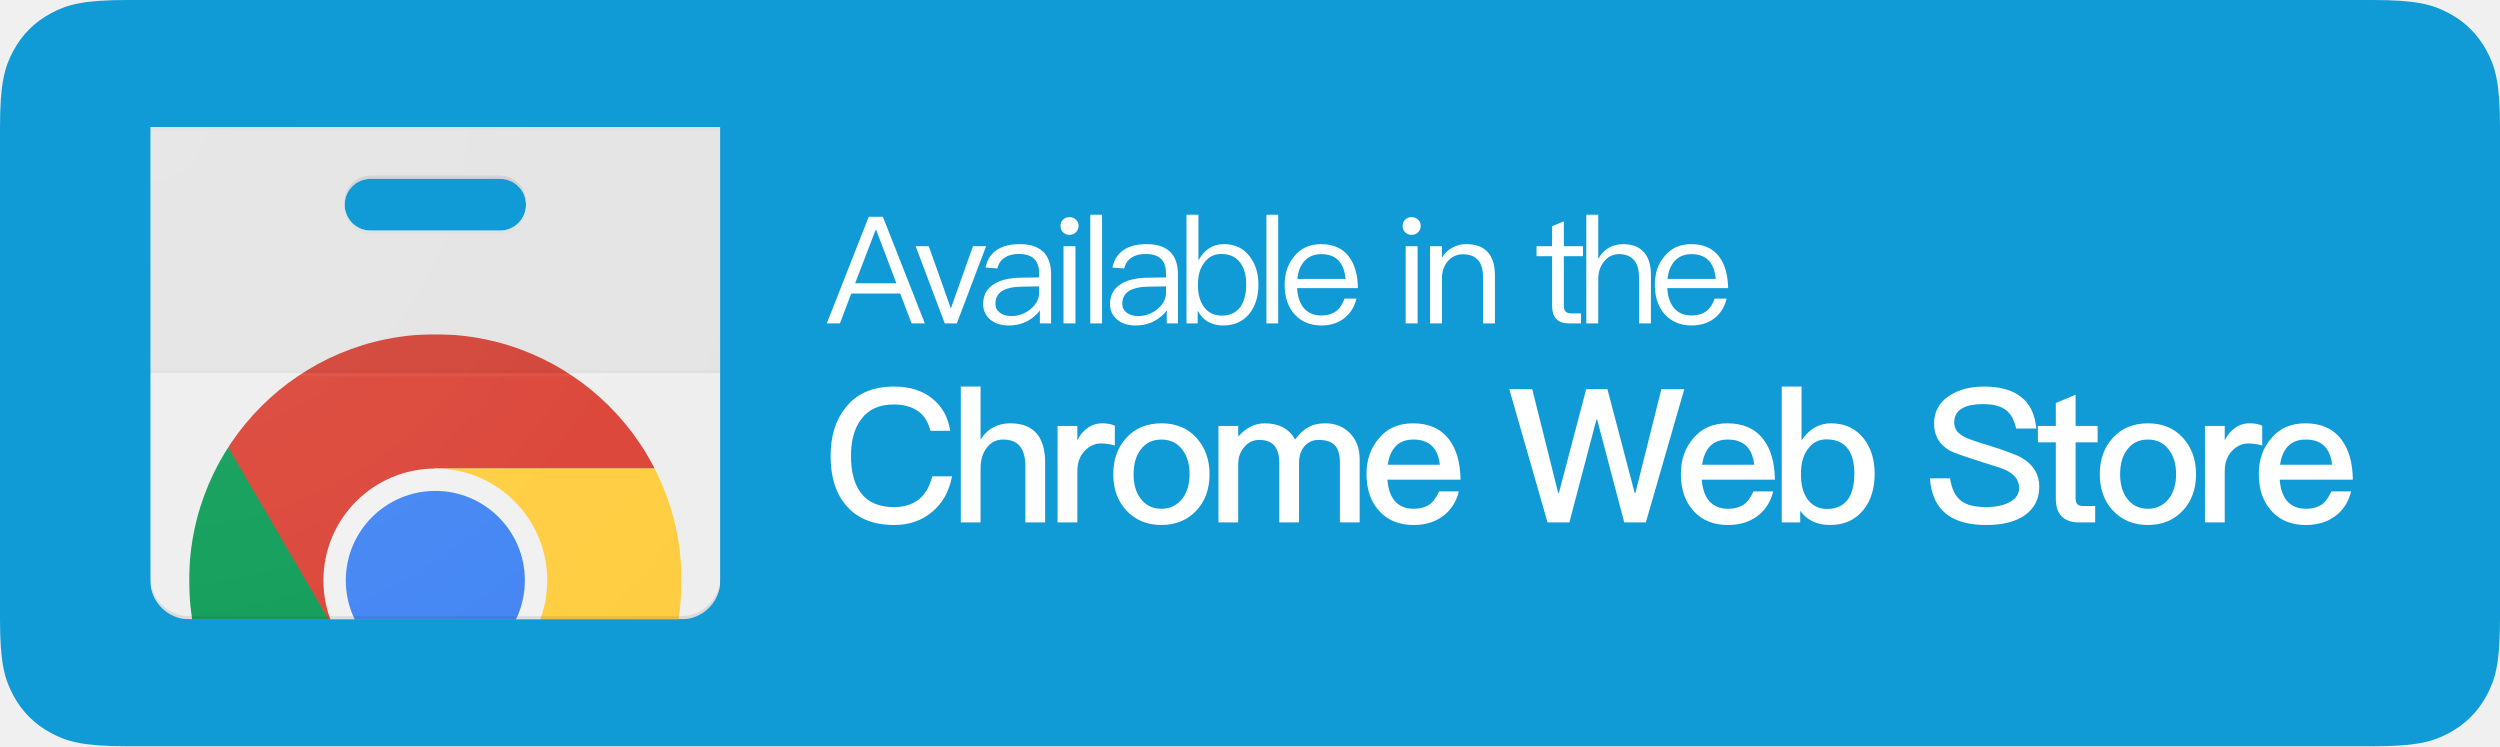
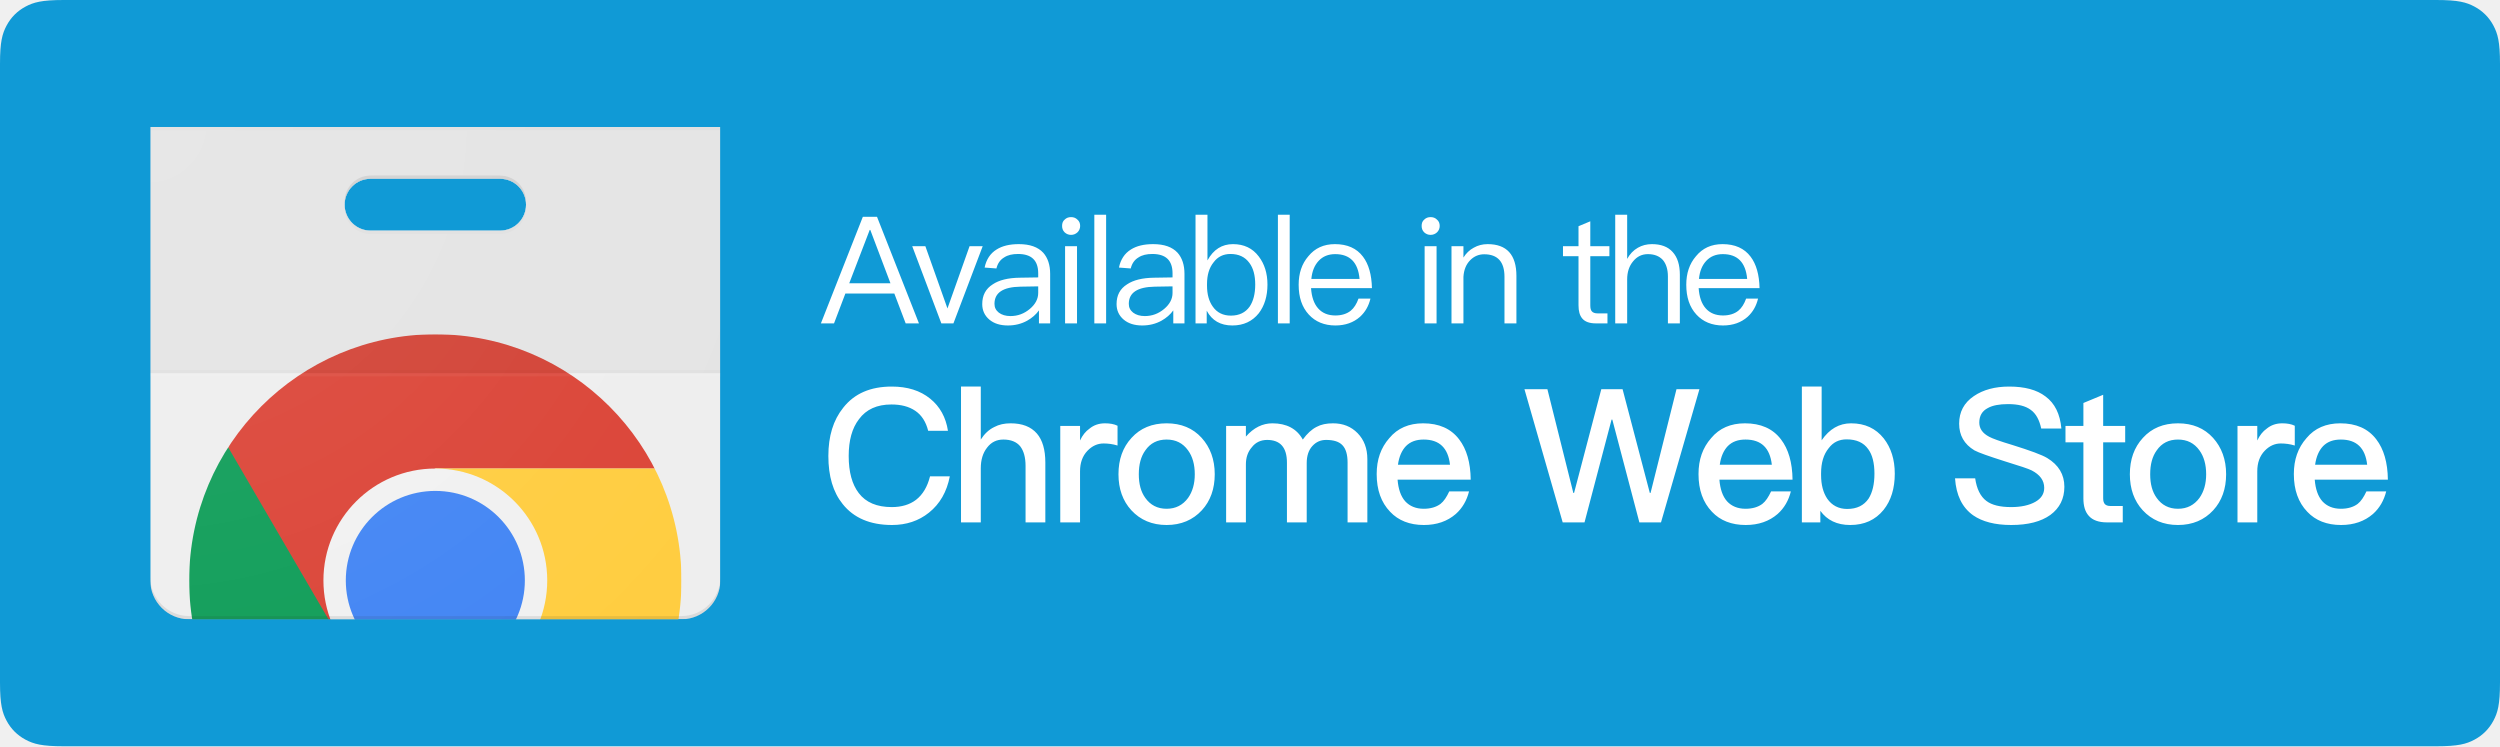
<svg xmlns="http://www.w3.org/2000/svg" xmlns:xlink="http://www.w3.org/1999/xlink" width="201px" height="60px" viewBox="0 0 201 60" version="1.1">
  <defs>
    <path d="M0,0 L0,36.458 C0,38.177 1.406,39.583 3.125,39.583 L42.708,39.583 C44.427,39.583 45.833,38.177 45.833,36.458 L45.833,0 L0,0 Z M28.125,8.333 L17.708,8.333 C16.557,8.333 15.625,7.401 15.625,6.25 C15.625,5.099 16.557,4.167 17.708,4.167 L28.125,4.167 C29.276,4.167 30.208,5.099 30.208,6.25 C30.208,7.401 29.276,8.333 28.125,8.333 Z" id="path-1" />
    <path d="M0,0 L0,36.458 C0,38.177 1.406,39.583 3.125,39.583 L42.708,39.583 C44.427,39.583 45.833,38.177 45.833,36.458 L45.833,0 L0,0 Z M28.125,8.333 L17.708,8.333 C16.557,8.333 15.625,7.401 15.625,6.25 C15.625,5.099 16.557,4.167 17.708,4.167 L28.125,4.167 C29.276,4.167 30.208,5.099 30.208,6.25 C30.208,7.401 29.276,8.333 28.125,8.333 Z" id="path-3" />
    <path d="M0,0 L0,36.458 C0,38.177 1.406,39.583 3.125,39.583 L42.708,39.583 C44.427,39.583 45.833,38.177 45.833,36.458 L45.833,0 L0,0 Z M28.125,8.333 L17.708,8.333 C16.557,8.333 15.625,7.401 15.625,6.25 C15.625,5.099 16.557,4.167 17.708,4.167 L28.125,4.167 C29.276,4.167 30.208,5.099 30.208,6.25 C30.208,7.401 29.276,8.333 28.125,8.333 Z" id="path-5" />
    <circle id="path-7" cx="19.792" cy="19.792" r="19.792" />
    <circle id="path-9" cx="19.792" cy="19.792" r="19.792" />
    <circle id="path-11" cx="19.792" cy="19.792" r="19.792" />
    <circle id="path-13" cx="19.792" cy="19.792" r="19.792" />
    <path d="M0,0 L0,36.458 C0,38.177 1.406,39.583 3.125,39.583 L42.708,39.583 C44.427,39.583 45.833,38.177 45.833,36.458 L45.833,0 L0,0 Z M28.125,8.333 L17.708,8.333 C16.557,8.333 15.625,7.401 15.625,6.25 C15.625,5.099 16.557,4.167 17.708,4.167 L28.125,4.167 C29.276,4.167 30.208,5.099 30.208,6.25 C30.208,7.401 29.276,8.333 28.125,8.333 Z" id="path-15" />
    <radialGradient cx="-0.283%" cy="-0.432%" fx="-0.283%" fy="-0.432%" r="149.734%" gradientTransform="translate(-0.00283,-0.004316),scale(0.863636,1),translate(0.00283,0.004316)" id="radialGradient-17">
      <stop stop-color="#FFFFFF" stop-opacity="0.1" offset="0%" />
      <stop stop-color="#FFFFFF" stop-opacity="0" offset="100%" />
    </radialGradient>
  </defs>
  <g id="chrome" stroke="none" stroke-width="1" fill="none" fill-rule="evenodd">
-     <path d="M10.256,-4.14336123e-16 L190.744,4.14336123e-16 C194.311,-2.4074122e-16 195.604,0.371 196.907,1.069 C198.211,1.766 199.234,2.789 199.931,4.093 C200.629,5.396 201,6.689 201,10.256 L201,49.744 C201,53.311 200.629,54.604 199.931,55.907 C199.234,57.211 198.211,58.234 196.907,58.931 C195.604,59.629 194.311,60 190.744,60 L10.256,60 C6.689,60 5.396,59.629 4.093,58.931 C2.789,58.234 1.766,57.211 1.069,55.907 C0.371,54.604 1.60494146e-16,53.311 -2.76224082e-16,49.744 L2.76224082e-16,10.256 C-1.60494146e-16,6.689 0.371,5.396 1.069,4.093 C1.766,2.789 2.789,1.766 4.093,1.069 C5.396,0.371 6.689,2.4074122e-16 10.256,-4.14336123e-16 Z" id="矩形" fill="#109AD6" />
-     <path d="M69.846,17.432 L70.986,17.432 L74.358,26 L73.29,26 L72.378,23.6 L68.442,23.6 L67.53,26 L66.474,26 L69.846,17.432 Z M68.754,22.772 L72.066,22.772 L70.446,18.488 L70.398,18.488 L68.754,22.772 Z M73.618,19.796 L74.674,19.796 L76.45,24.8 L78.226,19.796 L79.282,19.796 L76.93,26 L75.958,26 L73.618,19.796 Z M81.986,19.628 C82.874,19.628 83.522,19.856 83.954,20.324 C84.314,20.732 84.506,21.296 84.506,22.016 L84.506,26 L83.606,26 L83.606,24.956 C83.366,25.292 83.042,25.568 82.658,25.784 C82.202,26.036 81.686,26.168 81.11,26.168 C80.486,26.168 79.994,26.012 79.622,25.7 C79.238,25.376 79.046,24.956 79.046,24.452 C79.046,23.744 79.322,23.216 79.898,22.856 C80.402,22.52 81.122,22.34 82.058,22.328 L83.546,22.304 L83.546,21.98 C83.546,20.936 83.006,20.42 81.926,20.42 C81.47,20.42 81.098,20.504 80.81,20.696 C80.486,20.888 80.282,21.188 80.186,21.584 L79.238,21.512 C79.37,20.864 79.694,20.372 80.198,20.06 C80.654,19.772 81.242,19.628 81.986,19.628 Z M83.546,23.024 L82.118,23.048 C80.726,23.072 80.03,23.528 80.03,24.428 C80.03,24.716 80.138,24.944 80.378,25.136 C80.618,25.316 80.93,25.412 81.314,25.412 C81.902,25.412 82.418,25.22 82.874,24.836 C83.318,24.464 83.546,24.032 83.546,23.552 L83.546,23.024 Z M85.986,17.456 C86.19,17.456 86.358,17.516 86.502,17.66 C86.646,17.78 86.718,17.948 86.718,18.164 C86.718,18.368 86.646,18.536 86.502,18.68 C86.358,18.812 86.19,18.884 85.986,18.884 C85.782,18.884 85.614,18.812 85.47,18.68 C85.326,18.536 85.266,18.368 85.266,18.164 C85.266,17.948 85.326,17.78 85.47,17.66 C85.614,17.516 85.782,17.456 85.986,17.456 Z M85.506,19.796 L86.466,19.796 L86.466,26 L85.506,26 L85.506,19.796 Z M87.658,17.264 L88.606,17.264 L88.606,26 L87.658,26 L87.658,17.264 Z M92.186,19.628 C93.074,19.628 93.722,19.856 94.154,20.324 C94.514,20.732 94.706,21.296 94.706,22.016 L94.706,26 L93.806,26 L93.806,24.956 C93.566,25.292 93.242,25.568 92.858,25.784 C92.402,26.036 91.886,26.168 91.31,26.168 C90.686,26.168 90.194,26.012 89.822,25.7 C89.438,25.376 89.246,24.956 89.246,24.452 C89.246,23.744 89.522,23.216 90.098,22.856 C90.602,22.52 91.322,22.34 92.258,22.328 L93.746,22.304 L93.746,21.98 C93.746,20.936 93.206,20.42 92.126,20.42 C91.67,20.42 91.298,20.504 91.01,20.696 C90.686,20.888 90.482,21.188 90.386,21.584 L89.438,21.512 C89.57,20.864 89.894,20.372 90.398,20.06 C90.854,19.772 91.442,19.628 92.186,19.628 Z M93.746,23.024 L92.318,23.048 C90.926,23.072 90.23,23.528 90.23,24.428 C90.23,24.716 90.338,24.944 90.578,25.136 C90.818,25.316 91.13,25.412 91.514,25.412 C92.102,25.412 92.618,25.22 93.074,24.836 C93.518,24.464 93.746,24.032 93.746,23.552 L93.746,23.024 Z M95.394,17.264 L96.354,17.264 L96.354,20.936 C96.834,20.06 97.518,19.628 98.406,19.628 C99.282,19.628 99.978,19.952 100.482,20.624 C100.938,21.224 101.178,21.968 101.178,22.88 C101.178,23.816 100.938,24.584 100.482,25.184 C99.966,25.832 99.258,26.168 98.358,26.168 C97.398,26.168 96.714,25.772 96.294,24.98 L96.294,26 L95.394,26 L95.394,17.264 Z M98.202,20.42 C97.638,20.42 97.182,20.636 96.846,21.092 C96.486,21.536 96.318,22.124 96.318,22.844 L96.318,22.964 C96.318,23.66 96.474,24.224 96.786,24.656 C97.122,25.136 97.614,25.376 98.238,25.376 C98.91,25.376 99.414,25.124 99.75,24.644 C100.038,24.212 100.194,23.624 100.194,22.88 C100.194,22.136 100.038,21.56 99.726,21.14 C99.378,20.66 98.874,20.42 98.202,20.42 Z M101.818,17.264 L102.766,17.264 L102.766,26 L101.818,26 L101.818,17.264 Z M106.202,19.628 C107.198,19.628 107.954,19.964 108.458,20.636 C108.914,21.236 109.154,22.088 109.178,23.168 L104.282,23.168 C104.33,23.864 104.51,24.404 104.846,24.788 C105.182,25.172 105.65,25.364 106.238,25.364 C106.742,25.364 107.162,25.232 107.474,24.98 C107.738,24.764 107.942,24.44 108.098,24.008 L109.058,24.008 C108.914,24.608 108.638,25.088 108.218,25.472 C107.702,25.928 107.042,26.168 106.238,26.168 C105.35,26.168 104.63,25.868 104.102,25.292 C103.55,24.692 103.286,23.9 103.286,22.892 C103.286,21.98 103.538,21.212 104.066,20.6 C104.594,19.952 105.302,19.628 106.202,19.628 Z M106.226,20.432 C105.674,20.432 105.23,20.612 104.894,20.972 C104.558,21.332 104.366,21.812 104.306,22.424 L108.182,22.424 C108.062,21.092 107.402,20.432 106.226,20.432 Z M113.494,17.456 C113.698,17.456 113.866,17.516 114.01,17.66 C114.154,17.78 114.226,17.948 114.226,18.164 C114.226,18.368 114.154,18.536 114.01,18.68 C113.866,18.812 113.698,18.884 113.494,18.884 C113.29,18.884 113.122,18.812 112.978,18.68 C112.834,18.536 112.774,18.368 112.774,18.164 C112.774,17.948 112.834,17.78 112.978,17.66 C113.122,17.516 113.29,17.456 113.494,17.456 Z M113.014,19.796 L113.974,19.796 L113.974,26 L113.014,26 L113.014,19.796 Z M117.878,19.628 C119.414,19.628 120.194,20.48 120.194,22.184 L120.194,26 L119.234,26 L119.234,22.256 C119.234,21.044 118.682,20.444 117.602,20.444 C117.17,20.444 116.798,20.6 116.486,20.912 C116.15,21.248 115.97,21.692 115.934,22.256 L115.934,26 L114.974,26 L114.974,19.796 L115.934,19.796 L115.934,20.708 C116.15,20.36 116.426,20.096 116.762,19.916 C117.098,19.724 117.47,19.628 117.878,19.628 Z M125.734,17.792 L125.734,19.796 L127.27,19.796 L127.27,20.6 L125.734,20.6 L125.734,24.548 C125.734,24.776 125.77,24.944 125.866,25.04 C125.95,25.136 126.106,25.196 126.322,25.196 L127.114,25.196 L127.114,26 L126.178,26 C125.674,26 125.302,25.868 125.086,25.604 C124.882,25.364 124.786,25.016 124.786,24.548 L124.786,20.6 L123.538,20.6 L123.538,19.796 L124.786,19.796 L124.786,18.188 L125.734,17.792 Z M127.538,17.264 L128.498,17.264 L128.498,20.816 C128.714,20.42 129.002,20.12 129.362,19.916 C129.698,19.724 130.07,19.628 130.49,19.628 C131.21,19.628 131.774,19.832 132.158,20.264 C132.542,20.684 132.734,21.296 132.734,22.088 L132.734,26 L131.774,26 L131.774,22.232 C131.774,21.656 131.63,21.212 131.366,20.9 C131.078,20.588 130.682,20.432 130.166,20.432 C129.686,20.432 129.29,20.624 128.978,21.008 C128.654,21.392 128.498,21.884 128.498,22.46 L128.498,26 L127.538,26 L127.538,17.264 Z M135.966,19.628 C136.962,19.628 137.718,19.964 138.222,20.636 C138.678,21.236 138.918,22.088 138.942,23.168 L134.046,23.168 C134.094,23.864 134.274,24.404 134.61,24.788 C134.946,25.172 135.414,25.364 136.002,25.364 C136.506,25.364 136.926,25.232 137.238,24.98 C137.502,24.764 137.706,24.44 137.862,24.008 L138.822,24.008 C138.678,24.608 138.402,25.088 137.982,25.472 C137.466,25.928 136.806,26.168 136.002,26.168 C135.114,26.168 134.394,25.868 133.866,25.292 C133.314,24.692 133.05,23.9 133.05,22.892 C133.05,21.98 133.302,21.212 133.83,20.6 C134.358,19.952 135.066,19.628 135.966,19.628 Z M135.99,20.432 C135.438,20.432 134.994,20.612 134.658,20.972 C134.322,21.332 134.13,21.812 134.07,22.424 L137.946,22.424 C137.826,21.092 137.166,20.432 135.99,20.432 Z" id="Availableinthe" fill="#FFFFFF" fill-rule="nonzero" />
-     <path d="M71.882,31.08 C73.127,31.08 74.162,31.395 74.972,32.055 C75.752,32.685 76.233,33.555 76.397,34.635 L74.808,34.635 C74.627,33.915 74.282,33.375 73.772,33.03 C73.263,32.685 72.632,32.52 71.853,32.52 C70.698,32.52 69.828,32.91 69.243,33.705 C68.688,34.425 68.418,35.415 68.418,36.66 C68.418,37.95 68.688,38.94 69.228,39.645 C69.797,40.395 70.683,40.77 71.882,40.77 C72.662,40.77 73.323,40.575 73.832,40.185 C74.373,39.765 74.748,39.135 74.957,38.295 L76.547,38.295 C76.308,39.54 75.752,40.515 74.868,41.22 C74.043,41.88 73.052,42.21 71.897,42.21 C70.142,42.21 68.823,41.64 67.938,40.53 C67.157,39.57 66.782,38.28 66.782,36.66 C66.782,35.07 67.172,33.78 67.983,32.775 C68.882,31.635 70.172,31.08 71.882,31.08 Z M77.248,31.08 L78.838,31.08 L78.838,35.34 C79.123,34.89 79.483,34.545 79.918,34.335 C80.308,34.125 80.743,34.035 81.237,34.035 C82.168,34.035 82.873,34.305 83.353,34.86 C83.802,35.385 84.028,36.165 84.028,37.185 L84.028,42 L82.438,42 L82.438,37.455 C82.438,36.765 82.287,36.255 82.017,35.895 C81.718,35.52 81.252,35.34 80.653,35.34 C80.112,35.34 79.677,35.55 79.347,35.985 C79.002,36.42 78.838,36.975 78.838,37.65 L78.838,42 L77.248,42 L77.248,31.08 Z M88.627,34.035 C89.017,34.035 89.362,34.095 89.632,34.23 L89.632,35.82 C89.243,35.7 88.868,35.655 88.507,35.655 C88.028,35.655 87.593,35.85 87.218,36.24 C86.812,36.66 86.618,37.215 86.618,37.89 L86.618,42 L85.028,42 L85.028,34.245 L86.618,34.245 L86.618,35.415 C86.812,34.995 87.067,34.68 87.368,34.47 C87.728,34.17 88.147,34.035 88.627,34.035 Z M93.377,34.035 C94.547,34.035 95.493,34.425 96.198,35.205 C96.888,35.97 97.248,36.945 97.248,38.13 C97.248,39.3 96.903,40.275 96.213,41.025 C95.493,41.805 94.547,42.21 93.377,42.21 C92.207,42.21 91.263,41.805 90.543,41.025 C89.853,40.275 89.507,39.3 89.507,38.13 C89.507,36.945 89.853,35.97 90.558,35.205 C91.263,34.425 92.207,34.035 93.377,34.035 Z M93.377,35.34 C92.642,35.34 92.073,35.625 91.668,36.21 C91.308,36.705 91.142,37.35 91.142,38.13 C91.142,38.91 91.308,39.54 91.668,40.035 C92.073,40.605 92.642,40.905 93.377,40.905 C94.112,40.905 94.683,40.605 95.103,40.035 C95.463,39.525 95.642,38.895 95.642,38.13 C95.642,37.35 95.463,36.705 95.103,36.21 C94.683,35.625 94.112,35.34 93.377,35.34 Z M101.683,34.035 C102.823,34.035 103.647,34.47 104.127,35.34 C104.472,34.86 104.847,34.515 105.237,34.32 C105.597,34.125 106.032,34.035 106.558,34.035 C107.353,34.035 108.013,34.29 108.537,34.83 C109.047,35.355 109.317,36.045 109.317,36.915 L109.317,42 L107.728,42 L107.728,37.185 C107.728,36.555 107.593,36.09 107.323,35.805 C107.052,35.505 106.603,35.37 106.002,35.37 C105.552,35.37 105.192,35.535 104.892,35.865 C104.593,36.195 104.442,36.66 104.442,37.23 L104.442,42 L102.853,42 L102.853,37.2 C102.853,35.97 102.312,35.37 101.263,35.37 C100.752,35.37 100.332,35.565 100.032,35.955 C99.703,36.33 99.552,36.795 99.552,37.335 L99.552,42 L97.963,42 L97.963,34.245 L99.552,34.245 L99.552,35.1 C100.183,34.38 100.903,34.035 101.683,34.035 Z M113.603,34.035 C114.862,34.035 115.838,34.455 116.498,35.325 C117.097,36.105 117.412,37.185 117.427,38.565 L111.547,38.565 C111.608,39.315 111.802,39.9 112.162,40.305 C112.522,40.695 113.017,40.905 113.647,40.905 C114.203,40.905 114.653,40.77 114.998,40.515 C115.267,40.305 115.493,39.96 115.703,39.51 L117.293,39.51 C117.112,40.23 116.767,40.845 116.228,41.325 C115.552,41.91 114.698,42.21 113.662,42.21 C112.522,42.21 111.608,41.85 110.948,41.145 C110.228,40.395 109.868,39.39 109.868,38.115 C109.868,36.96 110.198,36 110.888,35.22 C111.547,34.425 112.463,34.035 113.603,34.035 Z M113.647,35.34 C113.047,35.34 112.582,35.505 112.222,35.865 C111.892,36.21 111.668,36.705 111.578,37.365 L115.763,37.365 C115.612,36.015 114.907,35.34 113.647,35.34 Z M121.347,31.29 L123.192,31.29 L125.278,39.63 L125.338,39.63 L127.528,31.29 L129.238,31.29 L131.428,39.63 L131.488,39.63 L133.572,31.29 L135.417,31.29 L132.327,42 L130.588,42 L128.412,33.735 L128.352,33.735 L126.177,42 L124.422,42 L121.347,31.29 Z M138.877,34.035 C140.137,34.035 141.113,34.455 141.773,35.325 C142.373,36.105 142.688,37.185 142.702,38.565 L136.822,38.565 C136.882,39.315 137.077,39.9 137.438,40.305 C137.798,40.695 138.292,40.905 138.923,40.905 C139.477,40.905 139.928,40.77 140.273,40.515 C140.542,40.305 140.768,39.96 140.977,39.51 L142.567,39.51 C142.387,40.23 142.042,40.845 141.502,41.325 C140.827,41.91 139.972,42.21 138.938,42.21 C137.798,42.21 136.882,41.85 136.222,41.145 C135.502,40.395 135.143,39.39 135.143,38.115 C135.143,36.96 135.472,36 136.162,35.22 C136.822,34.425 137.738,34.035 138.877,34.035 Z M138.923,35.34 C138.322,35.34 137.857,35.505 137.498,35.865 C137.167,36.21 136.942,36.705 136.852,37.365 L141.037,37.365 C140.887,36.015 140.183,35.34 138.923,35.34 Z M143.252,31.08 L144.843,31.08 L144.843,35.4 C145.472,34.485 146.252,34.035 147.213,34.035 C148.322,34.035 149.192,34.44 149.838,35.25 C150.423,36 150.722,36.945 150.722,38.085 C150.722,39.27 150.423,40.245 149.822,40.995 C149.162,41.805 148.278,42.21 147.137,42.21 C146.072,42.21 145.278,41.82 144.738,41.07 L144.738,42 L143.252,42 L143.252,31.08 Z M146.852,35.325 C146.252,35.325 145.773,35.55 145.412,36.03 C144.993,36.54 144.798,37.215 144.798,38.055 L144.798,38.19 C144.798,38.97 144.963,39.6 145.292,40.095 C145.667,40.635 146.208,40.92 146.898,40.92 C147.678,40.92 148.248,40.635 148.623,40.08 C148.923,39.6 149.088,38.94 149.088,38.085 C149.088,37.23 148.923,36.57 148.593,36.12 C148.218,35.58 147.632,35.325 146.852,35.325 Z M159.518,31.08 C160.762,31.08 161.738,31.335 162.442,31.875 C163.192,32.43 163.613,33.285 163.718,34.455 L162.097,34.455 C161.947,33.765 161.678,33.255 161.257,32.955 C160.838,32.64 160.238,32.49 159.428,32.49 C158.722,32.49 158.183,32.595 157.808,32.805 C157.343,33.045 157.118,33.435 157.118,33.975 C157.118,34.455 157.373,34.83 157.912,35.115 C158.153,35.25 158.768,35.475 159.773,35.775 C161.213,36.225 162.157,36.57 162.577,36.825 C163.493,37.38 163.958,38.145 163.958,39.135 C163.958,40.095 163.583,40.845 162.833,41.4 C162.083,41.94 161.032,42.21 159.683,42.21 C158.377,42.21 157.357,41.94 156.623,41.43 C155.738,40.8 155.257,39.81 155.167,38.46 L156.787,38.46 C156.907,39.3 157.208,39.915 157.688,40.275 C158.123,40.605 158.782,40.77 159.683,40.77 C160.493,40.77 161.137,40.62 161.618,40.35 C162.097,40.08 162.338,39.705 162.338,39.225 C162.338,38.625 161.993,38.16 161.317,37.815 C161.077,37.695 160.373,37.455 159.188,37.095 C157.868,36.675 157.058,36.39 156.727,36.21 C155.903,35.715 155.498,34.995 155.498,34.065 C155.498,33.12 155.887,32.385 156.683,31.845 C157.433,31.335 158.377,31.08 159.518,31.08 Z M166.877,31.74 L166.877,34.245 L168.648,34.245 L168.648,35.565 L166.877,35.565 L166.877,40.065 C166.877,40.275 166.923,40.425 167.012,40.53 C167.102,40.62 167.238,40.68 167.433,40.68 L168.452,40.68 L168.452,42 L167.178,42 C166.518,42 166.023,41.82 165.722,41.475 C165.423,41.145 165.287,40.68 165.287,40.065 L165.287,35.565 L163.847,35.565 L163.847,34.245 L165.287,34.245 L165.287,32.4 L166.877,31.74 Z M172.692,34.035 C173.863,34.035 174.808,34.425 175.512,35.205 C176.202,35.97 176.562,36.945 176.562,38.13 C176.562,39.3 176.218,40.275 175.528,41.025 C174.808,41.805 173.863,42.21 172.692,42.21 C171.523,42.21 170.577,41.805 169.857,41.025 C169.167,40.275 168.822,39.3 168.822,38.13 C168.822,36.945 169.167,35.97 169.873,35.205 C170.577,34.425 171.523,34.035 172.692,34.035 Z M172.692,35.34 C171.958,35.34 171.387,35.625 170.982,36.21 C170.623,36.705 170.458,37.35 170.458,38.13 C170.458,38.91 170.623,39.54 170.982,40.035 C171.387,40.605 171.958,40.905 172.692,40.905 C173.428,40.905 173.998,40.605 174.417,40.035 C174.778,39.525 174.958,38.895 174.958,38.13 C174.958,37.35 174.778,36.705 174.417,36.21 C173.998,35.625 173.428,35.34 172.692,35.34 Z M180.877,34.035 C181.268,34.035 181.613,34.095 181.882,34.23 L181.882,35.82 C181.493,35.7 181.118,35.655 180.757,35.655 C180.278,35.655 179.843,35.85 179.468,36.24 C179.062,36.66 178.868,37.215 178.868,37.89 L178.868,42 L177.278,42 L177.278,34.245 L178.868,34.245 L178.868,35.415 C179.062,34.995 179.317,34.68 179.618,34.47 C179.977,34.17 180.398,34.035 180.877,34.035 Z M185.343,34.035 C186.602,34.035 187.577,34.455 188.238,35.325 C188.838,36.105 189.153,37.185 189.167,38.565 L183.287,38.565 C183.347,39.315 183.542,39.9 183.903,40.305 C184.262,40.695 184.757,40.905 185.387,40.905 C185.942,40.905 186.393,40.77 186.738,40.515 C187.007,40.305 187.232,39.96 187.442,39.51 L189.032,39.51 C188.852,40.23 188.507,40.845 187.968,41.325 C187.292,41.91 186.438,42.21 185.403,42.21 C184.262,42.21 183.347,41.85 182.688,41.145 C181.968,40.395 181.607,39.39 181.607,38.115 C181.607,36.96 181.938,36 182.627,35.22 C183.287,34.425 184.202,34.035 185.343,34.035 Z M185.387,35.34 C184.787,35.34 184.322,35.505 183.963,35.865 C183.632,36.21 183.407,36.705 183.317,37.365 L187.502,37.365 C187.352,36.015 186.648,35.34 185.387,35.34 Z" id="ChromeWebStore" fill="#FFFFFF" fill-rule="nonzero" />
+     <path d="M5.128,-2.07168062e-16 L195.872,2.07168062e-16 C197.655,-1.2037061e-16 198.302,0.186 198.954,0.534 C199.606,0.883 200.117,1.394 200.466,2.046 C200.814,2.698 201,3.345 201,5.128 L201,54.872 C201,56.655 200.814,57.302 200.466,57.954 C200.117,58.606 199.606,59.117 198.954,59.466 C198.302,59.814 197.655,60 195.872,60 L5.128,60 C3.345,60 2.698,59.814 2.046,59.466 C1.394,59.117 0.883,58.606 0.534,57.954 C0.186,57.302 8.02470732e-17,56.655 -1.38112041e-16,54.872 L1.38112041e-16,5.128 C-8.02470732e-17,3.345 0.186,2.698 0.534,2.046 C0.883,1.394 1.394,0.883 2.046,0.534 C2.698,0.186 3.345,1.2037061e-16 5.128,-2.07168062e-16 Z" id="矩形" fill="#109AD6" />
+     <path d="M69.372,17.432 L70.512,17.432 L73.884,26 L72.816,26 L71.904,23.6 L67.968,23.6 L67.056,26 L66,26 L69.372,17.432 Z M68.28,22.772 L71.592,22.772 L69.972,18.488 L69.924,18.488 L68.28,22.772 Z M73.344,19.796 L74.4,19.796 L76.176,24.8 L77.952,19.796 L79.008,19.796 L76.656,26 L75.684,26 L73.344,19.796 Z M81.912,19.628 C82.8,19.628 83.448,19.856 83.88,20.324 C84.24,20.732 84.432,21.296 84.432,22.016 L84.432,26 L83.532,26 L83.532,24.956 C83.292,25.292 82.968,25.568 82.584,25.784 C82.128,26.036 81.612,26.168 81.036,26.168 C80.412,26.168 79.92,26.012 79.548,25.7 C79.164,25.376 78.972,24.956 78.972,24.452 C78.972,23.744 79.248,23.216 79.824,22.856 C80.328,22.52 81.048,22.34 81.984,22.328 L83.472,22.304 L83.472,21.98 C83.472,20.936 82.932,20.42 81.852,20.42 C81.396,20.42 81.024,20.504 80.736,20.696 C80.412,20.888 80.208,21.188 80.112,21.584 L79.164,21.512 C79.296,20.864 79.62,20.372 80.124,20.06 C80.58,19.772 81.168,19.628 81.912,19.628 Z M83.472,23.024 L82.044,23.048 C80.652,23.072 79.956,23.528 79.956,24.428 C79.956,24.716 80.064,24.944 80.304,25.136 C80.544,25.316 80.856,25.412 81.24,25.412 C81.828,25.412 82.344,25.22 82.8,24.836 C83.244,24.464 83.472,24.032 83.472,23.552 L83.472,23.024 Z M86.112,17.456 C86.316,17.456 86.484,17.516 86.628,17.66 C86.772,17.78 86.844,17.948 86.844,18.164 C86.844,18.368 86.772,18.536 86.628,18.68 C86.484,18.812 86.316,18.884 86.112,18.884 C85.908,18.884 85.74,18.812 85.596,18.68 C85.452,18.536 85.392,18.368 85.392,18.164 C85.392,17.948 85.452,17.78 85.596,17.66 C85.74,17.516 85.908,17.456 86.112,17.456 Z M85.632,19.796 L86.592,19.796 L86.592,26 L85.632,26 L85.632,19.796 Z M87.984,17.264 L88.932,17.264 L88.932,26 L87.984,26 L87.984,17.264 Z M92.712,19.628 C93.6,19.628 94.248,19.856 94.68,20.324 C95.04,20.732 95.232,21.296 95.232,22.016 L95.232,26 L94.332,26 L94.332,24.956 C94.092,25.292 93.768,25.568 93.384,25.784 C92.928,26.036 92.412,26.168 91.836,26.168 C91.212,26.168 90.72,26.012 90.348,25.7 C89.964,25.376 89.772,24.956 89.772,24.452 C89.772,23.744 90.048,23.216 90.624,22.856 C91.128,22.52 91.848,22.34 92.784,22.328 L94.272,22.304 L94.272,21.98 C94.272,20.936 93.732,20.42 92.652,20.42 C92.196,20.42 91.824,20.504 91.536,20.696 C91.212,20.888 91.008,21.188 90.912,21.584 L89.964,21.512 C90.096,20.864 90.42,20.372 90.924,20.06 C91.38,19.772 91.968,19.628 92.712,19.628 Z M94.272,23.024 L92.844,23.048 C91.452,23.072 90.756,23.528 90.756,24.428 C90.756,24.716 90.864,24.944 91.104,25.136 C91.344,25.316 91.656,25.412 92.04,25.412 C92.628,25.412 93.144,25.22 93.6,24.836 C94.044,24.464 94.272,24.032 94.272,23.552 L94.272,23.024 Z M96.12,17.264 L97.08,17.264 L97.08,20.936 C97.56,20.06 98.244,19.628 99.132,19.628 C100.008,19.628 100.704,19.952 101.208,20.624 C101.664,21.224 101.904,21.968 101.904,22.88 C101.904,23.816 101.664,24.584 101.208,25.184 C100.692,25.832 99.984,26.168 99.084,26.168 C98.124,26.168 97.44,25.772 97.02,24.98 L97.02,26 L96.12,26 L96.12,17.264 Z M98.928,20.42 C98.364,20.42 97.908,20.636 97.572,21.092 C97.212,21.536 97.044,22.124 97.044,22.844 L97.044,22.964 C97.044,23.66 97.2,24.224 97.512,24.656 C97.848,25.136 98.34,25.376 98.964,25.376 C99.636,25.376 100.14,25.124 100.476,24.644 C100.764,24.212 100.92,23.624 100.92,22.88 C100.92,22.136 100.764,21.56 100.452,21.14 C100.104,20.66 99.6,20.42 98.928,20.42 Z M102.744,17.264 L103.692,17.264 L103.692,26 L102.744,26 L102.744,17.264 Z M107.328,19.628 C108.324,19.628 109.08,19.964 109.584,20.636 C110.04,21.236 110.28,22.088 110.304,23.168 L105.408,23.168 C105.456,23.864 105.636,24.404 105.972,24.788 C106.308,25.172 106.776,25.364 107.364,25.364 C107.868,25.364 108.288,25.232 108.6,24.98 C108.864,24.764 109.068,24.44 109.224,24.008 L110.184,24.008 C110.04,24.608 109.764,25.088 109.344,25.472 C108.828,25.928 108.168,26.168 107.364,26.168 C106.476,26.168 105.756,25.868 105.228,25.292 C104.676,24.692 104.412,23.9 104.412,22.892 C104.412,21.98 104.664,21.212 105.192,20.6 C105.72,19.952 106.428,19.628 107.328,19.628 Z M107.352,20.432 C106.8,20.432 106.356,20.612 106.02,20.972 C105.684,21.332 105.492,21.812 105.432,22.424 L109.308,22.424 C109.188,21.092 108.528,20.432 107.352,20.432 Z M115.02,17.456 C115.224,17.456 115.392,17.516 115.536,17.66 C115.68,17.78 115.752,17.948 115.752,18.164 C115.752,18.368 115.68,18.536 115.536,18.68 C115.392,18.812 115.224,18.884 115.02,18.884 C114.816,18.884 114.648,18.812 114.504,18.68 C114.36,18.536 114.3,18.368 114.3,18.164 C114.3,17.948 114.36,17.78 114.504,17.66 C114.648,17.516 114.816,17.456 115.02,17.456 Z M114.54,19.796 L115.5,19.796 L115.5,26 L114.54,26 L114.54,19.796 Z M119.604,19.628 C121.14,19.628 121.92,20.48 121.92,22.184 L121.92,26 L120.96,26 L120.96,22.256 C120.96,21.044 120.408,20.444 119.328,20.444 C118.896,20.444 118.524,20.6 118.212,20.912 C117.876,21.248 117.696,21.692 117.66,22.256 L117.66,26 L116.7,26 L116.7,19.796 L117.66,19.796 L117.66,20.708 C117.876,20.36 118.152,20.096 118.488,19.916 C118.824,19.724 119.196,19.628 119.604,19.628 Z M127.86,17.792 L127.86,19.796 L129.396,19.796 L129.396,20.6 L127.86,20.6 L127.86,24.548 C127.86,24.776 127.896,24.944 127.992,25.04 C128.076,25.136 128.232,25.196 128.448,25.196 L129.24,25.196 L129.24,26 L128.304,26 C127.8,26 127.428,25.868 127.212,25.604 C127.008,25.364 126.912,25.016 126.912,24.548 L126.912,20.6 L125.664,20.6 L125.664,19.796 L126.912,19.796 L126.912,18.188 L127.86,17.792 Z M129.864,17.264 L130.824,17.264 L130.824,20.816 C131.04,20.42 131.328,20.12 131.688,19.916 C132.024,19.724 132.396,19.628 132.816,19.628 C133.536,19.628 134.1,19.832 134.484,20.264 C134.868,20.684 135.06,21.296 135.06,22.088 L135.06,26 L134.1,26 L134.1,22.232 C134.1,21.656 133.956,21.212 133.692,20.9 C133.404,20.588 133.008,20.432 132.492,20.432 C132.012,20.432 131.616,20.624 131.304,21.008 C130.98,21.392 130.824,21.884 130.824,22.46 L130.824,26 L129.864,26 L129.864,17.264 Z M138.492,19.628 C139.488,19.628 140.244,19.964 140.748,20.636 C141.204,21.236 141.444,22.088 141.468,23.168 L136.572,23.168 C136.62,23.864 136.8,24.404 137.136,24.788 C137.472,25.172 137.94,25.364 138.528,25.364 C139.032,25.364 139.452,25.232 139.764,24.98 C140.028,24.764 140.232,24.44 140.388,24.008 L141.348,24.008 C141.204,24.608 140.928,25.088 140.508,25.472 C139.992,25.928 139.332,26.168 138.528,26.168 C137.64,26.168 136.92,25.868 136.392,25.292 C135.84,24.692 135.576,23.9 135.576,22.892 C135.576,21.98 135.828,21.212 136.356,20.6 C136.884,19.952 137.592,19.628 138.492,19.628 Z M138.516,20.432 C137.964,20.432 137.52,20.612 137.184,20.972 C136.848,21.332 136.656,21.812 136.596,22.424 L140.472,22.424 C140.352,21.092 139.692,20.432 138.516,20.432 Z" id="Availableinthe" fill="#FFFFFF" fill-rule="nonzero" />
+     <path d="M71.7,31.08 C72.945,31.08 73.98,31.395 74.79,32.055 C75.57,32.685 76.05,33.555 76.215,34.635 L74.625,34.635 C74.445,33.915 74.1,33.375 73.59,33.03 C73.08,32.685 72.45,32.52 71.67,32.52 C70.515,32.52 69.645,32.91 69.06,33.705 C68.505,34.425 68.235,35.415 68.235,36.66 C68.235,37.95 68.505,38.94 69.045,39.645 C69.615,40.395 70.5,40.77 71.7,40.77 C72.48,40.77 73.14,40.575 73.65,40.185 C74.19,39.765 74.565,39.135 74.775,38.295 L76.365,38.295 C76.125,39.54 75.57,40.515 74.685,41.22 C73.86,41.88 72.87,42.21 71.715,42.21 C69.96,42.21 68.64,41.64 67.755,40.53 C66.975,39.57 66.6,38.28 66.6,36.66 C66.6,35.07 66.99,33.78 67.8,32.775 C68.7,31.635 69.99,31.08 71.7,31.08 Z M77.265,31.08 L78.855,31.08 L78.855,35.34 C79.14,34.89 79.5,34.545 79.935,34.335 C80.325,34.125 80.76,34.035 81.255,34.035 C82.185,34.035 82.89,34.305 83.37,34.86 C83.82,35.385 84.045,36.165 84.045,37.185 L84.045,42 L82.455,42 L82.455,37.455 C82.455,36.765 82.305,36.255 82.035,35.895 C81.735,35.52 81.27,35.34 80.67,35.34 C80.13,35.34 79.695,35.55 79.365,35.985 C79.02,36.42 78.855,36.975 78.855,37.65 L78.855,42 L77.265,42 L77.265,31.08 Z M88.845,34.035 C89.235,34.035 89.58,34.095 89.85,34.23 L89.85,35.82 C89.46,35.7 89.085,35.655 88.725,35.655 C88.245,35.655 87.81,35.85 87.435,36.24 C87.03,36.66 86.835,37.215 86.835,37.89 L86.835,42 L85.245,42 L85.245,34.245 L86.835,34.245 L86.835,35.415 C87.03,34.995 87.285,34.68 87.585,34.47 C87.945,34.17 88.365,34.035 88.845,34.035 Z M93.795,34.035 C94.965,34.035 95.91,34.425 96.615,35.205 C97.305,35.97 97.665,36.945 97.665,38.13 C97.665,39.3 97.32,40.275 96.63,41.025 C95.91,41.805 94.965,42.21 93.795,42.21 C92.625,42.21 91.68,41.805 90.96,41.025 C90.27,40.275 89.925,39.3 89.925,38.13 C89.925,36.945 90.27,35.97 90.975,35.205 C91.68,34.425 92.625,34.035 93.795,34.035 Z M93.795,35.34 C93.06,35.34 92.49,35.625 92.085,36.21 C91.725,36.705 91.56,37.35 91.56,38.13 C91.56,38.91 91.725,39.54 92.085,40.035 C92.49,40.605 93.06,40.905 93.795,40.905 C94.53,40.905 95.1,40.605 95.52,40.035 C95.88,39.525 96.06,38.895 96.06,38.13 C96.06,37.35 95.88,36.705 95.52,36.21 C95.1,35.625 94.53,35.34 93.795,35.34 Z M102.3,34.035 C103.44,34.035 104.265,34.47 104.745,35.34 C105.09,34.86 105.465,34.515 105.855,34.32 C106.215,34.125 106.65,34.035 107.175,34.035 C107.97,34.035 108.63,34.29 109.155,34.83 C109.665,35.355 109.935,36.045 109.935,36.915 L109.935,42 L108.345,42 L108.345,37.185 C108.345,36.555 108.21,36.09 107.94,35.805 C107.67,35.505 107.22,35.37 106.62,35.37 C106.17,35.37 105.81,35.535 105.51,35.865 C105.21,36.195 105.06,36.66 105.06,37.23 L105.06,42 L103.47,42 L103.47,37.2 C103.47,35.97 102.93,35.37 101.88,35.37 C101.37,35.37 100.95,35.565 100.65,35.955 C100.32,36.33 100.17,36.795 100.17,37.335 L100.17,42 L98.58,42 L98.58,34.245 L100.17,34.245 L100.17,35.1 C100.8,34.38 101.52,34.035 102.3,34.035 Z M114.42,34.035 C115.68,34.035 116.655,34.455 117.315,35.325 C117.915,36.105 118.23,37.185 118.245,38.565 L112.365,38.565 C112.425,39.315 112.62,39.9 112.98,40.305 C113.34,40.695 113.835,40.905 114.465,40.905 C115.02,40.905 115.47,40.77 115.815,40.515 C116.085,40.305 116.31,39.96 116.52,39.51 L118.11,39.51 C117.93,40.23 117.585,40.845 117.045,41.325 C116.37,41.91 115.515,42.21 114.48,42.21 C113.34,42.21 112.425,41.85 111.765,41.145 C111.045,40.395 110.685,39.39 110.685,38.115 C110.685,36.96 111.015,36 111.705,35.22 C112.365,34.425 113.28,34.035 114.42,34.035 Z M114.465,35.34 C113.865,35.34 113.4,35.505 113.04,35.865 C112.71,36.21 112.485,36.705 112.395,37.365 L116.58,37.365 C116.43,36.015 115.725,35.34 114.465,35.34 Z M122.565,31.29 L124.41,31.29 L126.495,39.63 L126.555,39.63 L128.745,31.29 L130.455,31.29 L132.645,39.63 L132.705,39.63 L134.79,31.29 L136.635,31.29 L133.545,42 L131.805,42 L129.63,33.735 L129.57,33.735 L127.395,42 L125.64,42 L122.565,31.29 Z M140.295,34.035 C141.555,34.035 142.53,34.455 143.19,35.325 C143.79,36.105 144.105,37.185 144.12,38.565 L138.24,38.565 C138.3,39.315 138.495,39.9 138.855,40.305 C139.215,40.695 139.71,40.905 140.34,40.905 C140.895,40.905 141.345,40.77 141.69,40.515 C141.96,40.305 142.185,39.96 142.395,39.51 L143.985,39.51 C143.805,40.23 143.46,40.845 142.92,41.325 C142.245,41.91 141.39,42.21 140.355,42.21 C139.215,42.21 138.3,41.85 137.64,41.145 C136.92,40.395 136.56,39.39 136.56,38.115 C136.56,36.96 136.89,36 137.58,35.22 C138.24,34.425 139.155,34.035 140.295,34.035 Z M140.34,35.34 C139.74,35.34 139.275,35.505 138.915,35.865 C138.585,36.21 138.36,36.705 138.27,37.365 L142.455,37.365 C142.305,36.015 141.6,35.34 140.34,35.34 Z M144.87,31.08 L146.46,31.08 L146.46,35.4 C147.09,34.485 147.87,34.035 148.83,34.035 C149.94,34.035 150.81,34.44 151.455,35.25 C152.04,36 152.34,36.945 152.34,38.085 C152.34,39.27 152.04,40.245 151.44,40.995 C150.78,41.805 149.895,42.21 148.755,42.21 C147.69,42.21 146.895,41.82 146.355,41.07 L146.355,42 L144.87,42 L144.87,31.08 Z M148.47,35.325 C147.87,35.325 147.39,35.55 147.03,36.03 C146.61,36.54 146.415,37.215 146.415,38.055 L146.415,38.19 C146.415,38.97 146.58,39.6 146.91,40.095 C147.285,40.635 147.825,40.92 148.515,40.92 C149.295,40.92 149.865,40.635 150.24,40.08 C150.54,39.6 150.705,38.94 150.705,38.085 C150.705,37.23 150.54,36.57 150.21,36.12 C149.835,35.58 149.25,35.325 148.47,35.325 Z M161.535,31.08 C162.78,31.08 163.755,31.335 164.46,31.875 C165.21,32.43 165.63,33.285 165.735,34.455 L164.115,34.455 C163.965,33.765 163.695,33.255 163.275,32.955 C162.855,32.64 162.255,32.49 161.445,32.49 C160.74,32.49 160.2,32.595 159.825,32.805 C159.36,33.045 159.135,33.435 159.135,33.975 C159.135,34.455 159.39,34.83 159.93,35.115 C160.17,35.25 160.785,35.475 161.79,35.775 C163.23,36.225 164.175,36.57 164.595,36.825 C165.51,37.38 165.975,38.145 165.975,39.135 C165.975,40.095 165.6,40.845 164.85,41.4 C164.1,41.94 163.05,42.21 161.7,42.21 C160.395,42.21 159.375,41.94 158.64,41.43 C157.755,40.8 157.275,39.81 157.185,38.46 L158.805,38.46 C158.925,39.3 159.225,39.915 159.705,40.275 C160.14,40.605 160.8,40.77 161.7,40.77 C162.51,40.77 163.155,40.62 163.635,40.35 C164.115,40.08 164.355,39.705 164.355,39.225 C164.355,38.625 164.01,38.16 163.335,37.815 C163.095,37.695 162.39,37.455 161.205,37.095 C159.885,36.675 159.075,36.39 158.745,36.21 C157.92,35.715 157.515,34.995 157.515,34.065 C157.515,33.12 157.905,32.385 158.7,31.845 C159.45,31.335 160.395,31.08 161.535,31.08 Z M169.095,31.74 L169.095,34.245 L170.865,34.245 L170.865,35.565 L169.095,35.565 L169.095,40.065 C169.095,40.275 169.14,40.425 169.23,40.53 C169.32,40.62 169.455,40.68 169.65,40.68 L170.67,40.68 L170.67,42 L169.395,42 C168.735,42 168.24,41.82 167.94,41.475 C167.64,41.145 167.505,40.68 167.505,40.065 L167.505,35.565 L166.065,35.565 L166.065,34.245 L167.505,34.245 L167.505,32.4 L169.095,31.74 Z M175.11,34.035 C176.28,34.035 177.225,34.425 177.93,35.205 C178.62,35.97 178.98,36.945 178.98,38.13 C178.98,39.3 178.635,40.275 177.945,41.025 C177.225,41.805 176.28,42.21 175.11,42.21 C173.94,42.21 172.995,41.805 172.275,41.025 C171.585,40.275 171.24,39.3 171.24,38.13 C171.24,36.945 171.585,35.97 172.29,35.205 C172.995,34.425 173.94,34.035 175.11,34.035 Z M175.11,35.34 C174.375,35.34 173.805,35.625 173.4,36.21 C173.04,36.705 172.875,37.35 172.875,38.13 C172.875,38.91 173.04,39.54 173.4,40.035 C173.805,40.605 174.375,40.905 175.11,40.905 C175.845,40.905 176.415,40.605 176.835,40.035 C177.195,39.525 177.375,38.895 177.375,38.13 C177.375,37.35 177.195,36.705 176.835,36.21 C176.415,35.625 175.845,35.34 175.11,35.34 Z M183.495,34.035 C183.885,34.035 184.23,34.095 184.5,34.23 L184.5,35.82 C184.11,35.7 183.735,35.655 183.375,35.655 C182.895,35.655 182.46,35.85 182.085,36.24 C181.68,36.66 181.485,37.215 181.485,37.89 L181.485,42 L179.895,42 L179.895,34.245 L181.485,34.245 L181.485,35.415 C181.68,34.995 181.935,34.68 182.235,34.47 C182.595,34.17 183.015,34.035 183.495,34.035 Z M188.16,34.035 C189.42,34.035 190.395,34.455 191.055,35.325 C191.655,36.105 191.97,37.185 191.985,38.565 L186.105,38.565 C186.165,39.315 186.36,39.9 186.72,40.305 C187.08,40.695 187.575,40.905 188.205,40.905 C188.76,40.905 189.21,40.77 189.555,40.515 C189.825,40.305 190.05,39.96 190.26,39.51 L191.85,39.51 C191.67,40.23 191.325,40.845 190.785,41.325 C190.11,41.91 189.255,42.21 188.22,42.21 C187.08,42.21 186.165,41.85 185.505,41.145 C184.785,40.395 184.425,39.39 184.425,38.115 C184.425,36.96 184.755,36 185.445,35.22 C186.105,34.425 187.02,34.035 188.16,34.035 Z M188.205,35.34 C187.605,35.34 187.14,35.505 186.78,35.865 C186.45,36.21 186.225,36.705 186.135,37.365 L190.32,37.365 C190.17,36.015 189.465,35.34 188.205,35.34 Z" id="ChromeWebStore" fill="#FFFFFF" fill-rule="nonzero" />
    <g id="Untitled-1" transform="translate(10, 5)">
      <g id="Clipped" transform="translate(2.083333, 5.208333)">
        <mask id="mask-2" fill="white">
          <use xlink:href="#path-1" />
        </mask>
        <g id="a" />
        <polygon id="路径" fill="#EEEEEE" fill-rule="nonzero" mask="url(#mask-2)" points="0 0 45.833 0 45.833 39.583 0 39.583" />
      </g>
      <g id="Clipped" transform="translate(2.083333, 5.208333)">
        <mask id="mask-4" fill="white">
          <use xlink:href="#path-3" />
        </mask>
        <g id="a" />
        <path d="M28.125,4.167 L17.708,4.167 C16.557,4.167 15.625,5.099 15.625,6.25 C15.625,7.401 16.557,8.333 17.708,8.333 L28.125,8.333 C29.276,8.333 30.208,7.401 30.208,6.25 C30.208,5.099 29.276,4.167 28.125,4.167 Z" id="路径" fill="#FFFFFF" fill-rule="nonzero" mask="url(#mask-4)" />
      </g>
      <g id="Clipped" transform="translate(2.083333, 5.208333)">
        <mask id="mask-6" fill="white">
          <use xlink:href="#path-5" />
        </mask>
        <g id="a" />
        <g id="编组" mask="url(#mask-6)">
          <g transform="translate(3.125, 16.66667)" id="Clipped">
            <g>
              <mask id="mask-8" fill="white">
                <use xlink:href="#path-7" />
              </mask>
              <g id="c" />
              <path d="M3.143,0 L3.143,24.289 L12,24.289 L19.792,10.794 L39.583,10.794 L39.583,0 L3.143,0 Z M3.143,0 L3.143,24.289 L12,24.289 L19.792,10.794 L39.583,10.794 L39.583,0 L3.143,0 Z" id="形状" fill="#DB4437" fill-rule="nonzero" mask="url(#mask-8)" />
            </g>
            <g>
              <mask id="mask-10" fill="white">
                <use xlink:href="#path-9" />
              </mask>
              <g id="c" />
              <path d="M0,39.583 L18.839,39.583 L27.583,30.839 L27.583,24.292 L12,24.289 L0,3.708 L0,39.583 Z M0,39.583 L18.839,39.583 L27.583,30.839 L27.583,24.292 L12,24.289 L0,3.708 L0,39.583 Z" id="形状" fill="#0F9D58" fill-rule="nonzero" mask="url(#mask-10)" />
            </g>
            <g>
              <mask id="mask-12" fill="white">
                <use xlink:href="#path-11" />
              </mask>
              <g id="c" />
              <path d="M19.792,10.794 L27.583,24.289 L18.841,39.583 L39.583,39.583 L39.583,10.794 L19.792,10.794 Z M19.792,10.794 L27.583,24.289 L18.841,39.583 L39.583,39.583 L39.583,10.794 L19.792,10.794 Z" id="形状" fill="#FFCD40" fill-rule="nonzero" mask="url(#mask-12)" />
            </g>
            <g>
              <mask id="mask-14" fill="white">
                <use xlink:href="#path-13" />
              </mask>
              <g id="c" />
              <g id="编组" mask="url(#mask-14)" fill-rule="nonzero">
                <g transform="translate(10.67708, 10.67708)" id="椭圆形">
                  <circle fill="#F1F1F1" cx="9.115" cy="9.115" r="8.997" />
                  <circle fill="#4285F4" cx="9.115" cy="9.115" r="7.198" />
                </g>
              </g>
            </g>
          </g>
        </g>
      </g>
      <g id="Clipped" transform="translate(2.083333, 5.208333)">
        <mask id="mask-16" fill="white">
          <use xlink:href="#path-15" />
        </mask>
        <g id="a" />
        <polygon id="路径" fill-opacity="0.05" fill="#212121" fill-rule="nonzero" mask="url(#mask-16)" points="0 0 45.833 0 45.833 19.792 0 19.792" />
      </g>
      <polygon id="路径" fill-opacity="0.02" fill="#212121" fill-rule="nonzero" points="2.083 24.74 47.917 24.74 47.917 25 2.083 25" />
      <polygon id="路径" fill-opacity="0.05" fill="#FFFFFF" fill-rule="nonzero" points="2.083 25 47.917 25 47.917 25.26 2.083 25.26" />
      <path d="M30.208,13.542 L19.792,13.542 C18.685,13.542 17.781,12.677 17.716,11.589 C17.711,11.633 17.708,11.674 17.708,11.719 C17.708,12.87 18.641,13.802 19.792,13.802 L30.208,13.802 C31.359,13.802 32.292,12.87 32.292,11.719 C32.292,11.674 32.289,11.633 32.284,11.589 C32.219,12.677 31.315,13.542 30.208,13.542 Z M2.083,5.208 L2.083,5.469 L47.917,5.469 L47.917,5.208 L2.083,5.208 Z" id="形状" fill-opacity="0.02" fill="#212121" fill-rule="nonzero" />
      <path d="M19.792,9.375 L30.208,9.375 C31.315,9.375 32.219,10.24 32.284,11.328 C32.286,11.284 32.292,11.242 32.292,11.198 C32.292,10.047 31.359,9.115 30.208,9.115 L19.792,9.115 C18.641,9.115 17.708,10.047 17.708,11.198 C17.708,11.242 17.711,11.284 17.716,11.328 C17.781,10.24 18.685,9.375 19.792,9.375 Z M44.792,44.531 L5.208,44.531 C3.49,44.531 2.083,43.125 2.083,41.406 L2.083,41.667 C2.083,43.385 3.49,44.792 5.208,44.792 L44.792,44.792 C46.51,44.792 47.917,43.385 47.917,41.667 L47.917,41.406 C47.917,43.125 46.51,44.531 44.792,44.531 Z" id="形状" fill-opacity="0.1" fill="#231F20" fill-rule="nonzero" />
      <path d="M2.083,5.208 L2.083,41.667 C2.083,43.385 3.49,44.792 5.208,44.792 L44.792,44.792 C46.51,44.792 47.917,43.385 47.917,41.667 L47.917,5.208 L2.083,5.208 Z M30.208,13.542 L19.792,13.542 C18.641,13.542 17.708,12.609 17.708,11.458 C17.708,10.307 18.641,9.375 19.792,9.375 L30.208,9.375 C31.359,9.375 32.292,10.307 32.292,11.458 C32.292,12.609 31.359,13.542 30.208,13.542 Z" id="形状" fill="url(#radialGradient-17)" fill-rule="nonzero" />
      <polygon id="路径" points="0 0 50 0 50 50 0 50" />
    </g>
  </g>
</svg>
